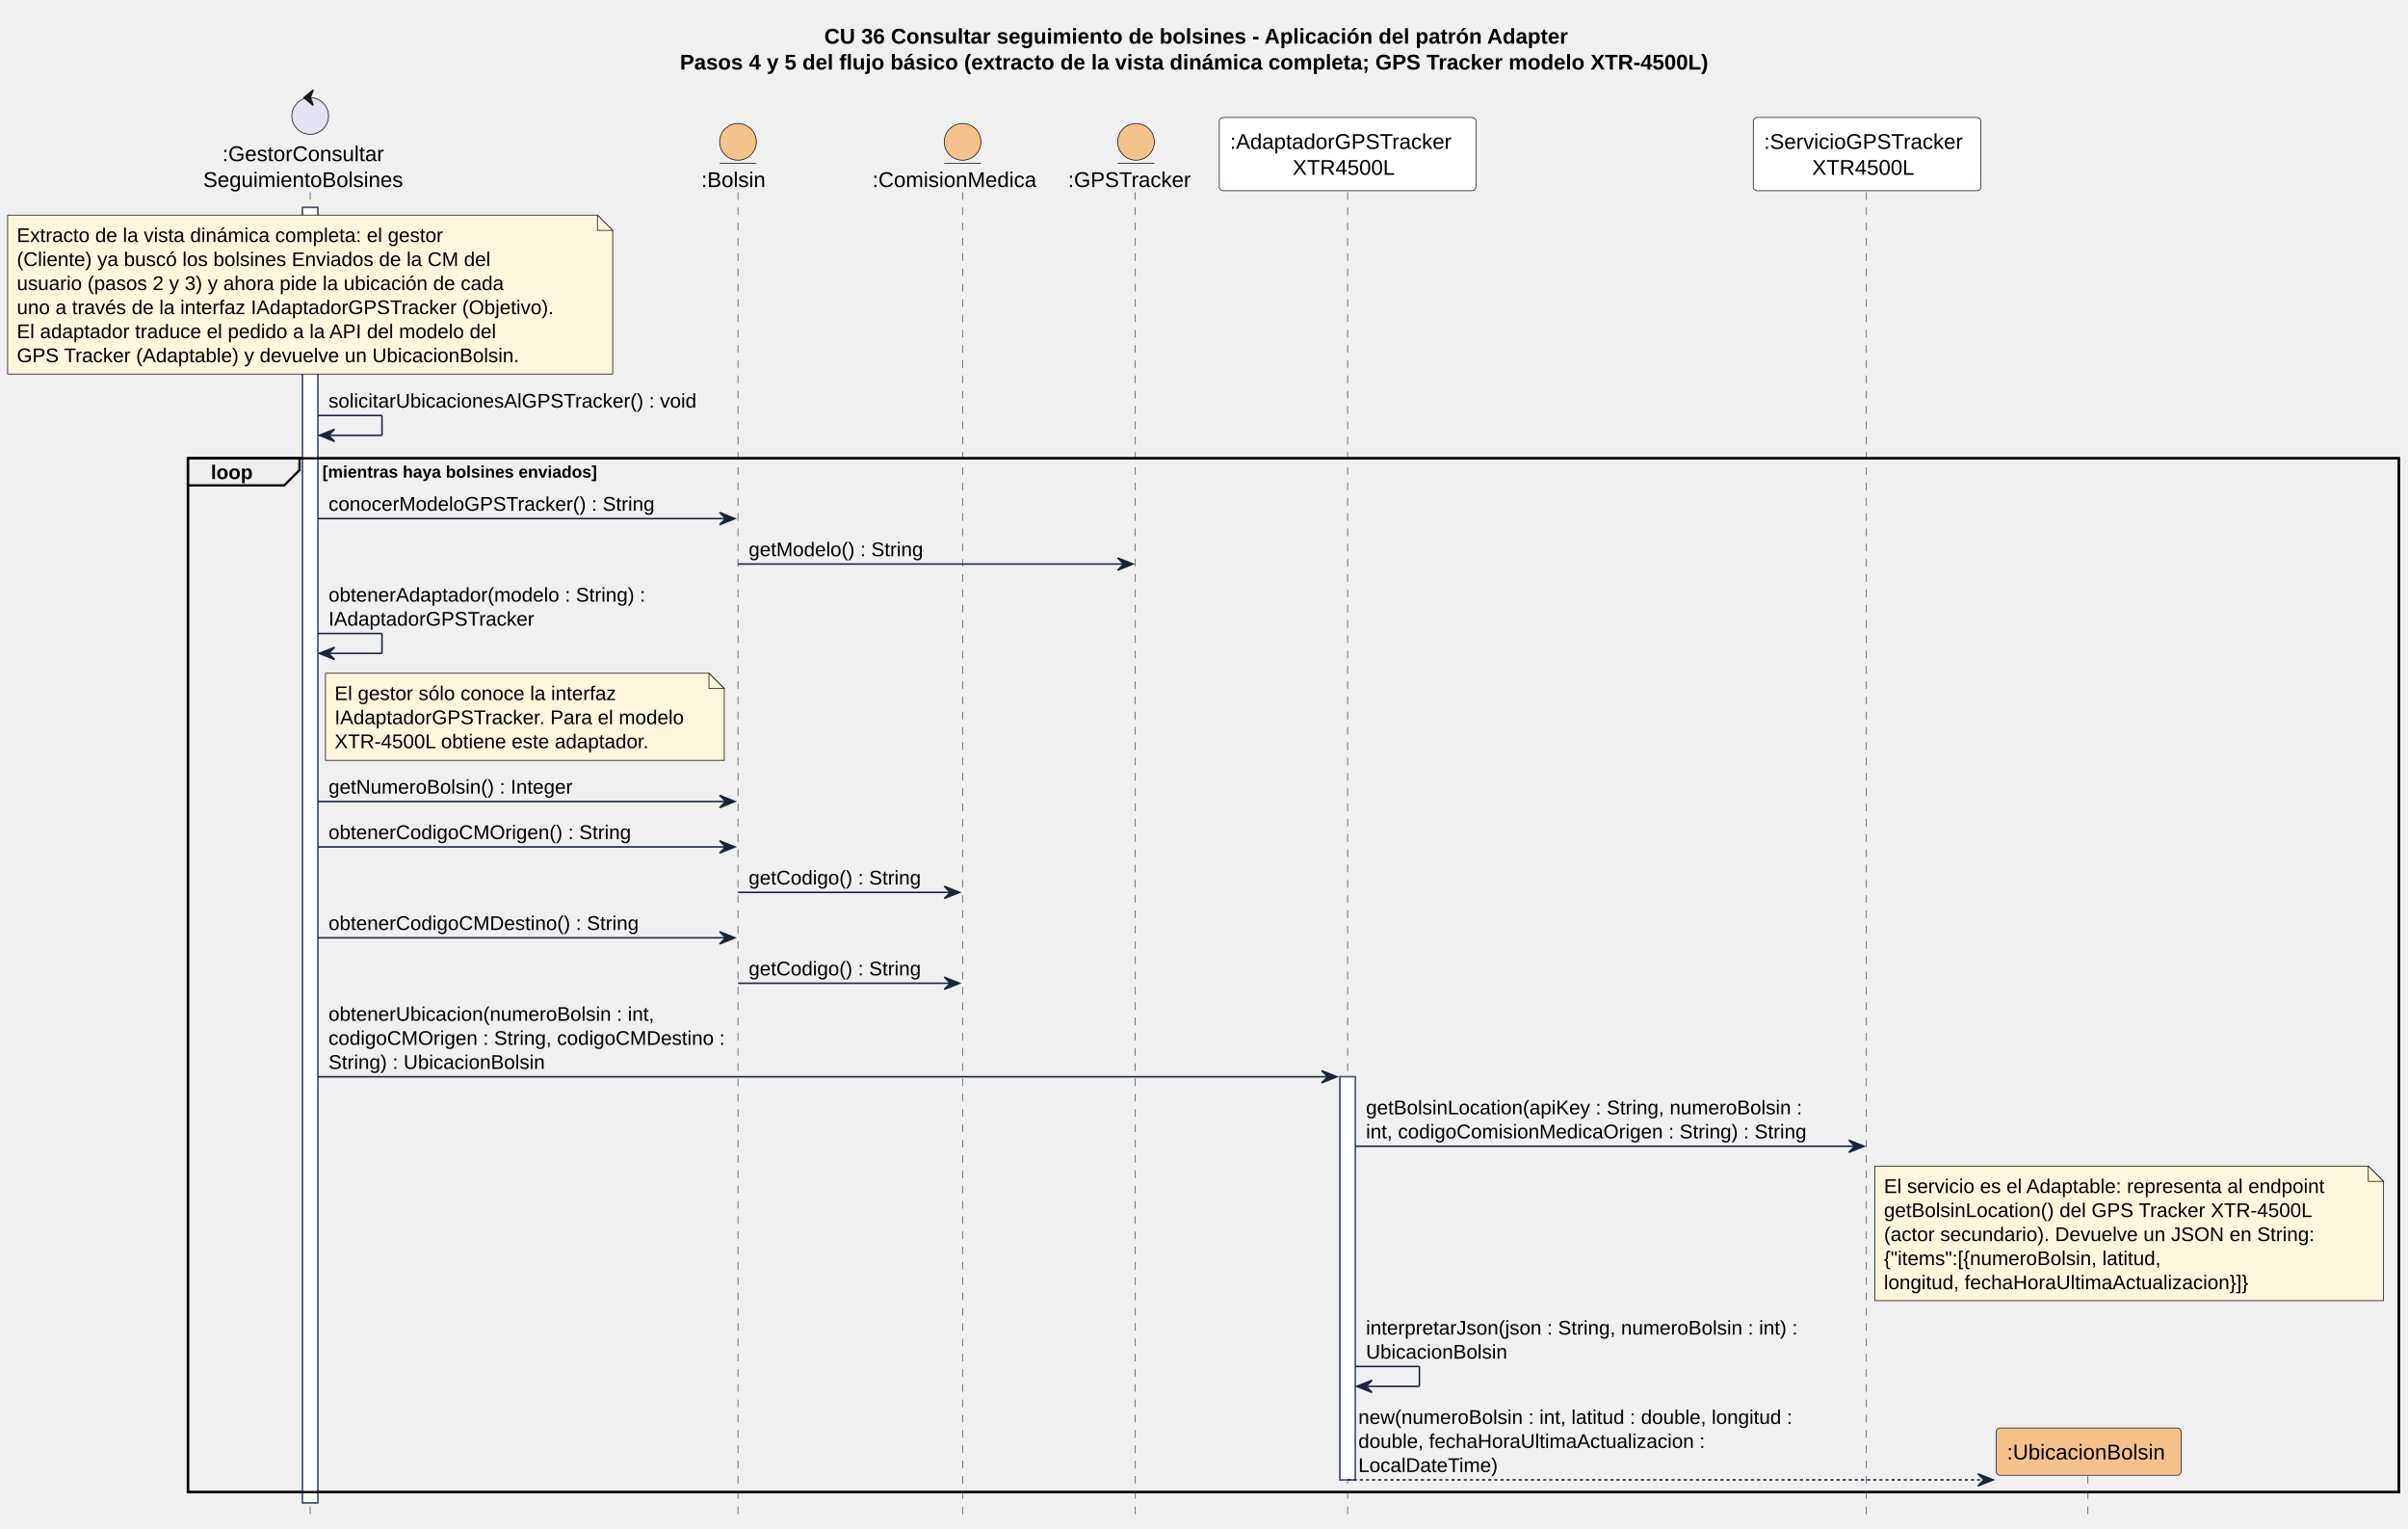
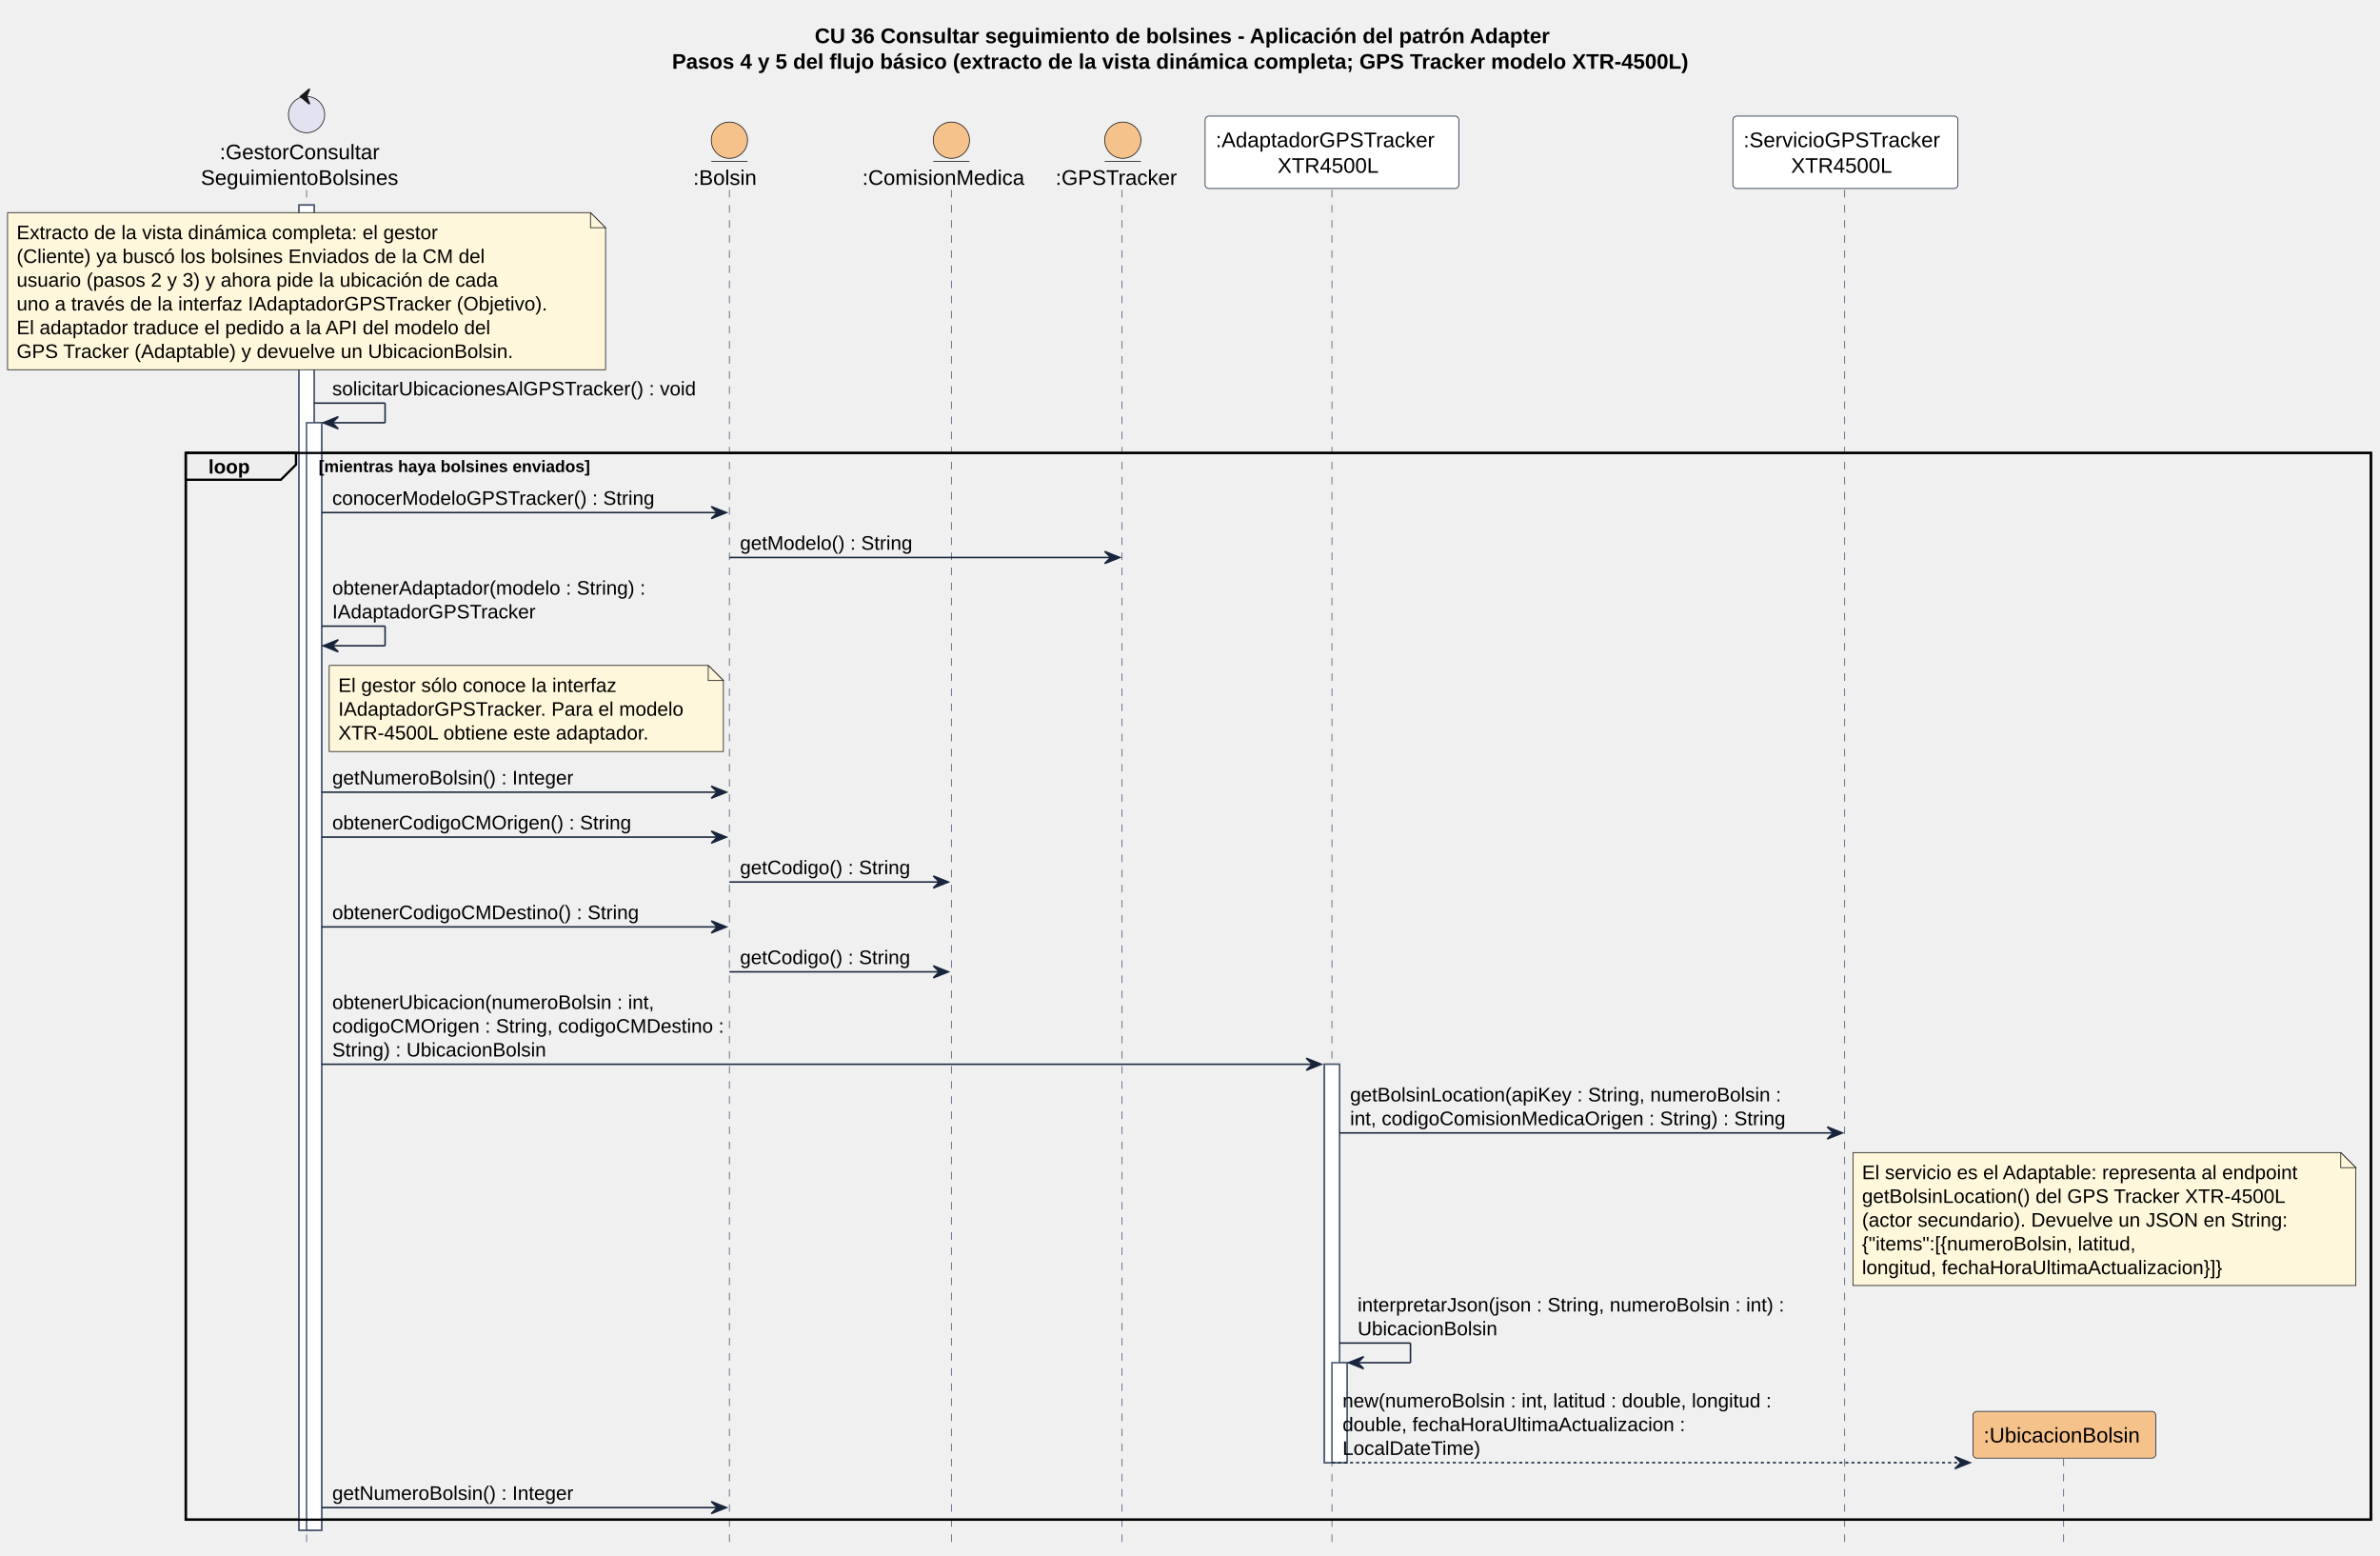
- <svg xmlns="http://www.w3.org/2000/svg" contentStyleType="text/css" height="1000px" preserveAspectRatio="none" style="width:1576px;height:1000px;background:#FFFFFF;" version="1.1" viewBox="0 0 1576 1000" width="1576px" zoomAndPan="magnify">
+ <svg xmlns="http://www.w3.org/2000/svg" contentStyleType="text/css" height="1030px" preserveAspectRatio="none" style="width:1576px;height:1030px;background:#FFFFFF;" version="1.1" viewBox="0 0 1576 1030" width="1576px" zoomAndPan="magnify">
  <defs />
  <g>
    <rect fill="none" height="43.879" id="_title" style="stroke:none;stroke-width:1.0;" width="699" x="440" y="10" />
    <text fill="#000000" font-family="Arial" font-size="14" font-weight="bold" lengthAdjust="spacing" textLength="500" x="539.5" y="28.562">CU 36 Consultar seguimiento de bolsines - Aplicación del patrón Adapter</text>
    <text fill="#000000" font-family="Arial" font-size="14" font-weight="bold" lengthAdjust="spacing" textLength="689" x="445" y="45.502">Pasos 4 y 5 del flujo básico (extracto de la vista dinámica completa; GPS Tracker modelo XTR-4500L)</text>
-     <rect fill="#FFFFFF" height="847.532" style="stroke:#4A5870;stroke-width:1.0;" width="10" x="198" y="135.758" />
+     <rect fill="#FFFFFF" height="877.262" style="stroke:#4A5870;stroke-width:1.0;" width="10" x="198" y="135.758" />
+     <rect fill="#FFFFFF" height="733.155" style="stroke:#4A5870;stroke-width:1.0;" width="10" x="203" y="279.864" />
    <rect fill="#FFFFFF" height="263.754" style="stroke:#4A5870;stroke-width:1.0;" width="10" x="877" y="704.536" />
-     <rect fill="none" height="676.426" style="stroke:#000000;stroke-width:1.5;" width="1447" x="123" y="299.864" />
-     <line style="stroke:#4A5870;stroke-width:0.5;stroke-dasharray:5.0,5.0;" x1="203" x2="203" y1="125.758" y2="993.29" />
-     <line style="stroke:#4A5870;stroke-width:0.5;stroke-dasharray:5.0,5.0;" x1="483" x2="483" y1="125.758" y2="993.29" />
-     <line style="stroke:#4A5870;stroke-width:0.5;stroke-dasharray:5.0,5.0;" x1="630" x2="630" y1="125.758" y2="993.29" />
-     <line style="stroke:#4A5870;stroke-width:0.5;stroke-dasharray:5.0,5.0;" x1="743" x2="743" y1="125.758" y2="993.29" />
-     <line style="stroke:#4A5870;stroke-width:0.5;stroke-dasharray:5.0,5.0;" x1="882" x2="882" y1="125.758" y2="993.29" />
-     <line style="stroke:#4A5870;stroke-width:0.5;stroke-dasharray:5.0,5.0;" x1="1221.5" x2="1221.5" y1="125.758" y2="993.29" />
-     <line style="stroke:#4A5870;stroke-width:0.5;stroke-dasharray:5.0,5.0;" x1="1366.5" x2="1366.5" y1="955.696" y2="993.29" />
+     <rect fill="#FFFFFF" height="66.189" style="stroke:#4A5870;stroke-width:1.0;" width="10" x="882" y="902.102" />
+     <rect fill="none" height="706.155" style="stroke:#000000;stroke-width:1.5;" width="1447" x="123" y="299.864" />
+     <line style="stroke:#4A5870;stroke-width:0.5;stroke-dasharray:5.0,5.0;" x1="203" x2="203" y1="125.758" y2="1023.019" />
+     <line style="stroke:#4A5870;stroke-width:0.5;stroke-dasharray:5.0,5.0;" x1="483" x2="483" y1="125.758" y2="1023.019" />
+     <line style="stroke:#4A5870;stroke-width:0.5;stroke-dasharray:5.0,5.0;" x1="630" x2="630" y1="125.758" y2="1023.019" />
+     <line style="stroke:#4A5870;stroke-width:0.5;stroke-dasharray:5.0,5.0;" x1="743" x2="743" y1="125.758" y2="1023.019" />
+     <line style="stroke:#4A5870;stroke-width:0.5;stroke-dasharray:5.0,5.0;" x1="882" x2="882" y1="125.758" y2="1023.019" />
+     <line style="stroke:#4A5870;stroke-width:0.5;stroke-dasharray:5.0,5.0;" x1="1221.5" x2="1221.5" y1="125.758" y2="1023.019" />
+     <line style="stroke:#4A5870;stroke-width:0.5;stroke-dasharray:5.0,5.0;" x1="1366.5" x2="1366.5" y1="955.696" y2="1023.019" />
    <text fill="#000000" font-family="Arial" font-size="14" lengthAdjust="spacing" textLength="109" x="145.5" y="105.441">:GestorConsultar</text>
    <text fill="#000000" font-family="Arial" font-size="14" lengthAdjust="spacing" textLength="134" x="133" y="122.381">SeguimientoBolsines</text>
    <ellipse cx="203" cy="75.879" fill="#E2E2F0" rx="12" ry="12" style="stroke:#181818;stroke-width:0.5;" />
    <polygon fill="#181818" points="199,63.879,205,58.879,203,63.879,205,68.879,199,63.879" style="stroke:#181818;stroke-width:1.0;" />
    <text fill="#000000" font-family="Arial" font-size="14" lengthAdjust="spacing" textLength="42" x="459" y="122.381">:Bolsin</text>
    <ellipse cx="483" cy="92.818" fill="#F6C28B" rx="12" ry="12" style="stroke:#181818;stroke-width:0.5;" />
    <line style="stroke:#181818;stroke-width:0.5;" x1="471" x2="495" y1="106.818" y2="106.818" />
    <text fill="#000000" font-family="Arial" font-size="14" lengthAdjust="spacing" textLength="112" x="571" y="122.381">:ComisionMedica</text>
    <ellipse cx="630" cy="92.818" fill="#F6C28B" rx="12" ry="12" style="stroke:#181818;stroke-width:0.5;" />
    <line style="stroke:#181818;stroke-width:0.5;" x1="618" x2="642" y1="106.818" y2="106.818" />
    <text fill="#000000" font-family="Arial" font-size="14" lengthAdjust="spacing" textLength="83" x="699" y="122.381">:GPSTracker</text>
    <ellipse cx="743.5" cy="92.818" fill="#F6C28B" rx="12" ry="12" style="stroke:#181818;stroke-width:0.5;" />
    <line style="stroke:#181818;stroke-width:0.5;" x1="731.5" x2="755.5" y1="106.818" y2="106.818" />
    <rect fill="#FFFFFF" height="47.879" rx="2.5" ry="2.5" style="stroke:#17243B;stroke-width:0.5;" width="168" x="798" y="76.879" />
    <text fill="#000000" font-family="Arial" font-size="14" lengthAdjust="spacing" textLength="154" x="805" y="97.441">:AdaptadorGPSTracker</text>
    <text fill="#000000" font-family="Arial" font-size="14" lengthAdjust="spacing" textLength="72" x="846" y="114.381">XTR4500L</text>
    <rect fill="#FFFFFF" height="47.879" rx="2.5" ry="2.5" style="stroke:#17243B;stroke-width:0.5;" width="149" x="1147.5" y="76.879" />
    <text fill="#000000" font-family="Arial" font-size="14" lengthAdjust="spacing" textLength="135" x="1154.5" y="97.441">:ServicioGPSTracker</text>
    <text fill="#000000" font-family="Arial" font-size="14" lengthAdjust="spacing" textLength="72" x="1186" y="114.381">XTR4500L</text>
-     <rect fill="#FFFFFF" height="847.532" style="stroke:#4A5870;stroke-width:1.0;" width="10" x="198" y="135.758" />
+     <rect fill="#FFFFFF" height="877.262" style="stroke:#4A5870;stroke-width:1.0;" width="10" x="198" y="135.758" />
+     <rect fill="#FFFFFF" height="733.155" style="stroke:#4A5870;stroke-width:1.0;" width="10" x="203" y="279.864" />
    <rect fill="#FFFFFF" height="263.754" style="stroke:#4A5870;stroke-width:1.0;" width="10" x="877" y="704.536" />
+     <rect fill="#FFFFFF" height="66.189" style="stroke:#4A5870;stroke-width:1.0;" width="10" x="882" y="902.102" />
    <path d="M5,140.758 L5,244.758 L401,244.758 L401,150.758 L391,140.758 L5,140.758 " fill="#FFF7DC" style="stroke:#181818;stroke-width:0.5;" />
    <path d="M391,140.758 L391,150.758 L401,150.758 L391,140.758 " fill="#FFF7DC" style="stroke:#181818;stroke-width:0.5;" />
    <text fill="#000000" font-family="Arial" font-size="13" lengthAdjust="spacing" textLength="297" x="11" y="158.352">Extracto de la vista dinámica completa: el gestor</text>
    <text fill="#000000" font-family="Arial" font-size="13" lengthAdjust="spacing" textLength="335" x="11" y="174.081">(Cliente) ya buscó los bolsines Enviados de la CM del</text>
    <text fill="#000000" font-family="Arial" font-size="13" lengthAdjust="spacing" textLength="343" x="11" y="189.81">usuario (pasos 2 y 3) y ahora pide la ubicación de cada</text>
    <text fill="#000000" font-family="Arial" font-size="13" lengthAdjust="spacing" textLength="375" x="11" y="205.54">uno a través de la interfaz IAdaptadorGPSTracker (Objetivo).</text>
    <text fill="#000000" font-family="Arial" font-size="13" lengthAdjust="spacing" textLength="335" x="11" y="221.269">El adaptador traduce el pedido a la API del modelo del</text>
    <text fill="#000000" font-family="Arial" font-size="13" lengthAdjust="spacing" textLength="352" x="11" y="236.999">GPS Tracker (Adaptable) y devuelve un UbicacionBolsin.</text>
-     <line style="stroke:#17243B;stroke-width:1.0;" x1="208" x2="250" y1="271.864" y2="271.864" />
-     <line style="stroke:#17243B;stroke-width:1.0;" x1="250" x2="250" y1="271.864" y2="284.864" />
-     <line style="stroke:#17243B;stroke-width:1.0;" x1="209" x2="250" y1="284.864" y2="284.864" />
-     <polygon fill="#17243B" points="219,280.864,209,284.864,219,288.864,215,284.864" style="stroke:#17243B;stroke-width:1.0;" />
-     <text fill="#000000" font-family="Arial" font-size="13" lengthAdjust="spacing" textLength="256" x="215" y="266.728">solicitarUbicacionesAlGPSTracker() : void</text>
+     <line style="stroke:#17243B;stroke-width:1.0;" x1="208" x2="255" y1="266.864" y2="266.864" />
+     <line style="stroke:#17243B;stroke-width:1.0;" x1="255" x2="255" y1="266.864" y2="279.864" />
+     <line style="stroke:#17243B;stroke-width:1.0;" x1="214" x2="255" y1="279.864" y2="279.864" />
+     <polygon fill="#17243B" points="224,275.864,214,279.864,224,283.864,220,279.864" style="stroke:#17243B;stroke-width:1.0;" />
+     <text fill="#000000" font-family="Arial" font-size="13" lengthAdjust="spacing" textLength="256" x="220" y="261.728">solicitarUbicacionesAlGPSTracker() : void</text>
    <path d="M123,299.864 L196,299.864 L196,307.594 L186,317.594 L123,317.594 L123,299.864 " fill="#EEEEEE" style="stroke:#000000;stroke-width:1.5;" />
-     <rect fill="none" height="676.426" style="stroke:#000000;stroke-width:1.5;" width="1447" x="123" y="299.864" />
+     <rect fill="none" height="706.155" style="stroke:#000000;stroke-width:1.5;" width="1447" x="123" y="299.864" />
    <text fill="#000000" font-family="Arial" font-size="13" font-weight="bold" lengthAdjust="spacing" textLength="28" x="138" y="313.458">loop</text>
    <text fill="#000000" font-family="Arial" font-size="11" font-weight="bold" lengthAdjust="spacing" textLength="186" x="211" y="312.521">[mientras haya bolsines enviados]</text>
    <polygon fill="#17243B" points="471,335.323,481,339.323,471,343.323,475,339.323" style="stroke:#17243B;stroke-width:1.0;" />
-     <line style="stroke:#17243B;stroke-width:1.0;" x1="208" x2="477" y1="339.323" y2="339.323" />
-     <text fill="#000000" font-family="Arial" font-size="13" lengthAdjust="spacing" textLength="229" x="215" y="334.188">conocerModeloGPSTracker() : String</text>
+     <line style="stroke:#17243B;stroke-width:1.0;" x1="213" x2="477" y1="339.323" y2="339.323" />
+     <text fill="#000000" font-family="Arial" font-size="13" lengthAdjust="spacing" textLength="229" x="220" y="334.188">conocerModeloGPSTracker() : String</text>
    <polygon fill="#17243B" points="731.5,365.053,741.5,369.053,731.5,373.053,735.5,369.053" style="stroke:#17243B;stroke-width:1.0;" />
    <line style="stroke:#17243B;stroke-width:1.0;" x1="483" x2="737.5" y1="369.053" y2="369.053" />
    <text fill="#000000" font-family="Arial" font-size="13" lengthAdjust="spacing" textLength="125" x="490" y="363.917">getModelo() : String</text>
-     <line style="stroke:#17243B;stroke-width:1.0;" x1="208" x2="250" y1="414.512" y2="414.512" />
-     <line style="stroke:#17243B;stroke-width:1.0;" x1="250" x2="250" y1="414.512" y2="427.512" />
-     <line style="stroke:#17243B;stroke-width:1.0;" x1="209" x2="250" y1="427.512" y2="427.512" />
-     <polygon fill="#17243B" points="219,423.512,209,427.512,219,431.512,215,427.512" style="stroke:#17243B;stroke-width:1.0;" />
-     <text fill="#000000" font-family="Arial" font-size="13" lengthAdjust="spacing" textLength="225" x="215" y="393.647">obtenerAdaptador(modelo : String) :</text>
-     <text fill="#000000" font-family="Arial" font-size="13" lengthAdjust="spacing" textLength="140" x="215" y="409.376">IAdaptadorGPSTracker</text>
-     <path d="M213,440.512 L213,497.512 L474,497.512 L474,450.512 L464,440.512 L213,440.512 " fill="#FFF7DC" style="stroke:#181818;stroke-width:0.5;" />
-     <path d="M464,440.512 L464,450.512 L474,450.512 L464,440.512 " fill="#FFF7DC" style="stroke:#181818;stroke-width:0.5;" />
-     <text fill="#000000" font-family="Arial" font-size="13" lengthAdjust="spacing" textLength="200" x="219" y="458.106">El gestor sólo conoce la interfaz</text>
-     <text fill="#000000" font-family="Arial" font-size="13" lengthAdjust="spacing" textLength="240" x="219" y="473.835">IAdaptadorGPSTracker. Para el modelo</text>
-     <text fill="#000000" font-family="Arial" font-size="13" lengthAdjust="spacing" textLength="222" x="219" y="489.565">XTR-4500L obtiene este adaptador.</text>
+     <line style="stroke:#17243B;stroke-width:1.0;" x1="213" x2="255" y1="414.512" y2="414.512" />
+     <line style="stroke:#17243B;stroke-width:1.0;" x1="255" x2="255" y1="414.512" y2="427.512" />
+     <line style="stroke:#17243B;stroke-width:1.0;" x1="214" x2="255" y1="427.512" y2="427.512" />
+     <polygon fill="#17243B" points="224,423.512,214,427.512,224,431.512,220,427.512" style="stroke:#17243B;stroke-width:1.0;" />
+     <text fill="#000000" font-family="Arial" font-size="13" lengthAdjust="spacing" textLength="225" x="220" y="393.647">obtenerAdaptador(modelo : String) :</text>
+     <text fill="#000000" font-family="Arial" font-size="13" lengthAdjust="spacing" textLength="140" x="220" y="409.376">IAdaptadorGPSTracker</text>
+     <path d="M218,440.512 L218,497.512 L479,497.512 L479,450.512 L469,440.512 L218,440.512 " fill="#FFF7DC" style="stroke:#181818;stroke-width:0.5;" />
+     <path d="M469,440.512 L469,450.512 L479,450.512 L469,440.512 " fill="#FFF7DC" style="stroke:#181818;stroke-width:0.5;" />
+     <text fill="#000000" font-family="Arial" font-size="13" lengthAdjust="spacing" textLength="200" x="224" y="458.106">El gestor sólo conoce la interfaz</text>
+     <text fill="#000000" font-family="Arial" font-size="13" lengthAdjust="spacing" textLength="240" x="224" y="473.835">IAdaptadorGPSTracker. Para el modelo</text>
+     <text fill="#000000" font-family="Arial" font-size="13" lengthAdjust="spacing" textLength="222" x="224" y="489.565">XTR-4500L obtiene este adaptador.</text>
    <polygon fill="#17243B" points="471,520.43,481,524.43,471,528.43,475,524.43" style="stroke:#17243B;stroke-width:1.0;" />
-     <line style="stroke:#17243B;stroke-width:1.0;" x1="208" x2="477" y1="524.43" y2="524.43" />
-     <text fill="#000000" font-family="Arial" font-size="13" lengthAdjust="spacing" textLength="174" x="215" y="519.294">getNumeroBolsin() : Integer</text>
+     <line style="stroke:#17243B;stroke-width:1.0;" x1="213" x2="477" y1="524.43" y2="524.43" />
+     <text fill="#000000" font-family="Arial" font-size="13" lengthAdjust="spacing" textLength="174" x="220" y="519.294">getNumeroBolsin() : Integer</text>
    <polygon fill="#17243B" points="471,550.159,481,554.159,471,558.159,475,554.159" style="stroke:#17243B;stroke-width:1.0;" />
-     <line style="stroke:#17243B;stroke-width:1.0;" x1="208" x2="477" y1="554.159" y2="554.159" />
-     <text fill="#000000" font-family="Arial" font-size="13" lengthAdjust="spacing" textLength="216" x="215" y="549.023">obtenerCodigoCMOrigen() : String</text>
+     <line style="stroke:#17243B;stroke-width:1.0;" x1="213" x2="477" y1="554.159" y2="554.159" />
+     <text fill="#000000" font-family="Arial" font-size="13" lengthAdjust="spacing" textLength="216" x="220" y="549.023">obtenerCodigoCMOrigen() : String</text>
    <polygon fill="#17243B" points="618,579.889,628,583.889,618,587.889,622,583.889" style="stroke:#17243B;stroke-width:1.0;" />
    <line style="stroke:#17243B;stroke-width:1.0;" x1="483" x2="624" y1="583.889" y2="583.889" />
    <text fill="#000000" font-family="Arial" font-size="13" lengthAdjust="spacing" textLength="123" x="490" y="578.753">getCodigo() : String</text>
    <polygon fill="#17243B" points="471,609.618,481,613.618,471,617.618,475,613.618" style="stroke:#17243B;stroke-width:1.0;" />
-     <line style="stroke:#17243B;stroke-width:1.0;" x1="208" x2="477" y1="613.618" y2="613.618" />
-     <text fill="#000000" font-family="Arial" font-size="13" lengthAdjust="spacing" textLength="221" x="215" y="608.482">obtenerCodigoCMDestino() : String</text>
+     <line style="stroke:#17243B;stroke-width:1.0;" x1="213" x2="477" y1="613.618" y2="613.618" />
+     <text fill="#000000" font-family="Arial" font-size="13" lengthAdjust="spacing" textLength="221" x="220" y="608.482">obtenerCodigoCMDestino() : String</text>
    <polygon fill="#17243B" points="618,639.348,628,643.348,618,647.348,622,643.348" style="stroke:#17243B;stroke-width:1.0;" />
    <line style="stroke:#17243B;stroke-width:1.0;" x1="483" x2="624" y1="643.348" y2="643.348" />
    <text fill="#000000" font-family="Arial" font-size="13" lengthAdjust="spacing" textLength="123" x="490" y="638.212">getCodigo() : String</text>
    <polygon fill="#17243B" points="865,700.536,875,704.536,865,708.536,869,704.536" style="stroke:#17243B;stroke-width:1.0;" />
-     <line style="stroke:#17243B;stroke-width:1.0;" x1="208" x2="871" y1="704.536" y2="704.536" />
-     <text fill="#000000" font-family="Arial" font-size="13" lengthAdjust="spacing" textLength="232" x="215" y="667.941">obtenerUbicacion(numeroBolsin : int,</text>
-     <text fill="#000000" font-family="Arial" font-size="13" lengthAdjust="spacing" textLength="281" x="215" y="683.671">codigoCMOrigen : String, codigoCMDestino :</text>
-     <text fill="#000000" font-family="Arial" font-size="13" lengthAdjust="spacing" textLength="152" x="215" y="699.4">String) : UbicacionBolsin</text>
+     <line style="stroke:#17243B;stroke-width:1.0;" x1="213" x2="871" y1="704.536" y2="704.536" />
+     <text fill="#000000" font-family="Arial" font-size="13" lengthAdjust="spacing" textLength="232" x="220" y="667.941">obtenerUbicacion(numeroBolsin : int,</text>
+     <text fill="#000000" font-family="Arial" font-size="13" lengthAdjust="spacing" textLength="281" x="220" y="683.671">codigoCMOrigen : String, codigoCMDestino :</text>
+     <text fill="#000000" font-family="Arial" font-size="13" lengthAdjust="spacing" textLength="152" x="220" y="699.4">String) : UbicacionBolsin</text>
    <polygon fill="#17243B" points="1210,745.995,1220,749.995,1210,753.995,1214,749.995" style="stroke:#17243B;stroke-width:1.0;" />
    <line style="stroke:#17243B;stroke-width:1.0;" x1="887" x2="1216" y1="749.995" y2="749.995" />
    <text fill="#000000" font-family="Arial" font-size="13" lengthAdjust="spacing" textLength="307" x="894" y="729.13">getBolsinLocation(apiKey : String, numeroBolsin :</text>
    <text fill="#000000" font-family="Arial" font-size="13" lengthAdjust="spacing" textLength="311" x="894" y="744.859">int, codigoComisionMedicaOrigen : String) : String</text>
    <path d="M1227,762.995 L1227,850.995 L1560,850.995 L1560,772.995 L1550,762.995 L1227,762.995 " fill="#FFF7DC" style="stroke:#181818;stroke-width:0.5;" />
    <path d="M1550,762.995 L1550,772.995 L1560,772.995 L1550,762.995 " fill="#FFF7DC" style="stroke:#181818;stroke-width:0.5;" />
    <text fill="#000000" font-family="Arial" font-size="13" lengthAdjust="spacing" textLength="312" x="1233" y="780.589">El servicio es el Adaptable: representa al endpoint</text>
    <text fill="#000000" font-family="Arial" font-size="13" lengthAdjust="spacing" textLength="298" x="1233" y="796.318">getBolsinLocation() del GPS Tracker XTR-4500L</text>
    <text fill="#000000" font-family="Arial" font-size="13" lengthAdjust="spacing" textLength="303" x="1233" y="812.048">(actor secundario). Devuelve un JSON en String:</text>
    <text fill="#000000" font-family="Arial" font-size="13" lengthAdjust="spacing" textLength="201" x="1233" y="827.777">{"items":[{numeroBolsin, latitud,</text>
    <text fill="#000000" font-family="Arial" font-size="13" lengthAdjust="spacing" textLength="259" x="1233" y="843.507">longitud, fechaHoraUltimaActualizacion}]}</text>
-     <line style="stroke:#17243B;stroke-width:1.0;" x1="887" x2="929" y1="894.102" y2="894.102" />
-     <line style="stroke:#17243B;stroke-width:1.0;" x1="929" x2="929" y1="894.102" y2="907.102" />
-     <line style="stroke:#17243B;stroke-width:1.0;" x1="888" x2="929" y1="907.102" y2="907.102" />
-     <polygon fill="#17243B" points="898,903.102,888,907.102,898,911.102,894,907.102" style="stroke:#17243B;stroke-width:1.0;" />
-     <text fill="#000000" font-family="Arial" font-size="13" lengthAdjust="spacing" textLength="308" x="894" y="873.236">interpretarJson(json : String, numeroBolsin : int) :</text>
-     <text fill="#000000" font-family="Arial" font-size="13" lengthAdjust="spacing" textLength="99" x="894" y="888.966">UbicacionBolsin</text>
+     <line style="stroke:#17243B;stroke-width:1.0;" x1="887" x2="934" y1="889.102" y2="889.102" />
+     <line style="stroke:#17243B;stroke-width:1.0;" x1="934" x2="934" y1="889.102" y2="902.102" />
+     <line style="stroke:#17243B;stroke-width:1.0;" x1="893" x2="934" y1="902.102" y2="902.102" />
+     <polygon fill="#17243B" points="903,898.102,893,902.102,903,906.102,899,902.102" style="stroke:#17243B;stroke-width:1.0;" />
+     <text fill="#000000" font-family="Arial" font-size="13" lengthAdjust="spacing" textLength="308" x="899" y="868.236">interpretarJson(json : String, numeroBolsin : int) :</text>
+     <text fill="#000000" font-family="Arial" font-size="13" lengthAdjust="spacing" textLength="99" x="899" y="883.966">UbicacionBolsin</text>
    <polygon fill="#17243B" points="1294.5,964.29,1304.5,968.29,1294.5,972.29,1298.5,968.29" style="stroke:#17243B;stroke-width:1.0;" />
    <line style="stroke:#17243B;stroke-width:1.0;stroke-dasharray:2.0,2.0;" x1="882" x2="1300.5" y1="968.29" y2="968.29" />
    <text fill="#000000" font-family="Arial" font-size="13" lengthAdjust="spacing" textLength="311" x="889" y="931.695">new(numeroBolsin : int, latitud : double, longitud :</text>
    <text fill="#000000" font-family="Arial" font-size="13" lengthAdjust="spacing" textLength="243" x="889" y="947.425">double, fechaHoraUltimaActualizacion :</text>
    <text fill="#000000" font-family="Arial" font-size="13" lengthAdjust="spacing" textLength="95" x="889" y="963.154">LocalDateTime)</text>
    <rect fill="#F6C28B" height="30.939" rx="2.5" ry="2.5" style="stroke:#17243B;stroke-width:0.5;" width="121" x="1306.5" y="934.351" />
    <text fill="#000000" font-family="Arial" font-size="14" lengthAdjust="spacing" textLength="107" x="1313.5" y="954.913">:UbicacionBolsin</text>
+     <polygon fill="#17243B" points="471,994.019,481,998.019,471,1002.019,475,998.019" style="stroke:#17243B;stroke-width:1.0;" />
+     <line style="stroke:#17243B;stroke-width:1.0;" x1="213" x2="477" y1="998.019" y2="998.019" />
+     <text fill="#000000" font-family="Arial" font-size="13" lengthAdjust="spacing" textLength="174" x="220" y="992.884">getNumeroBolsin() : Integer</text>
  </g>
</svg>
